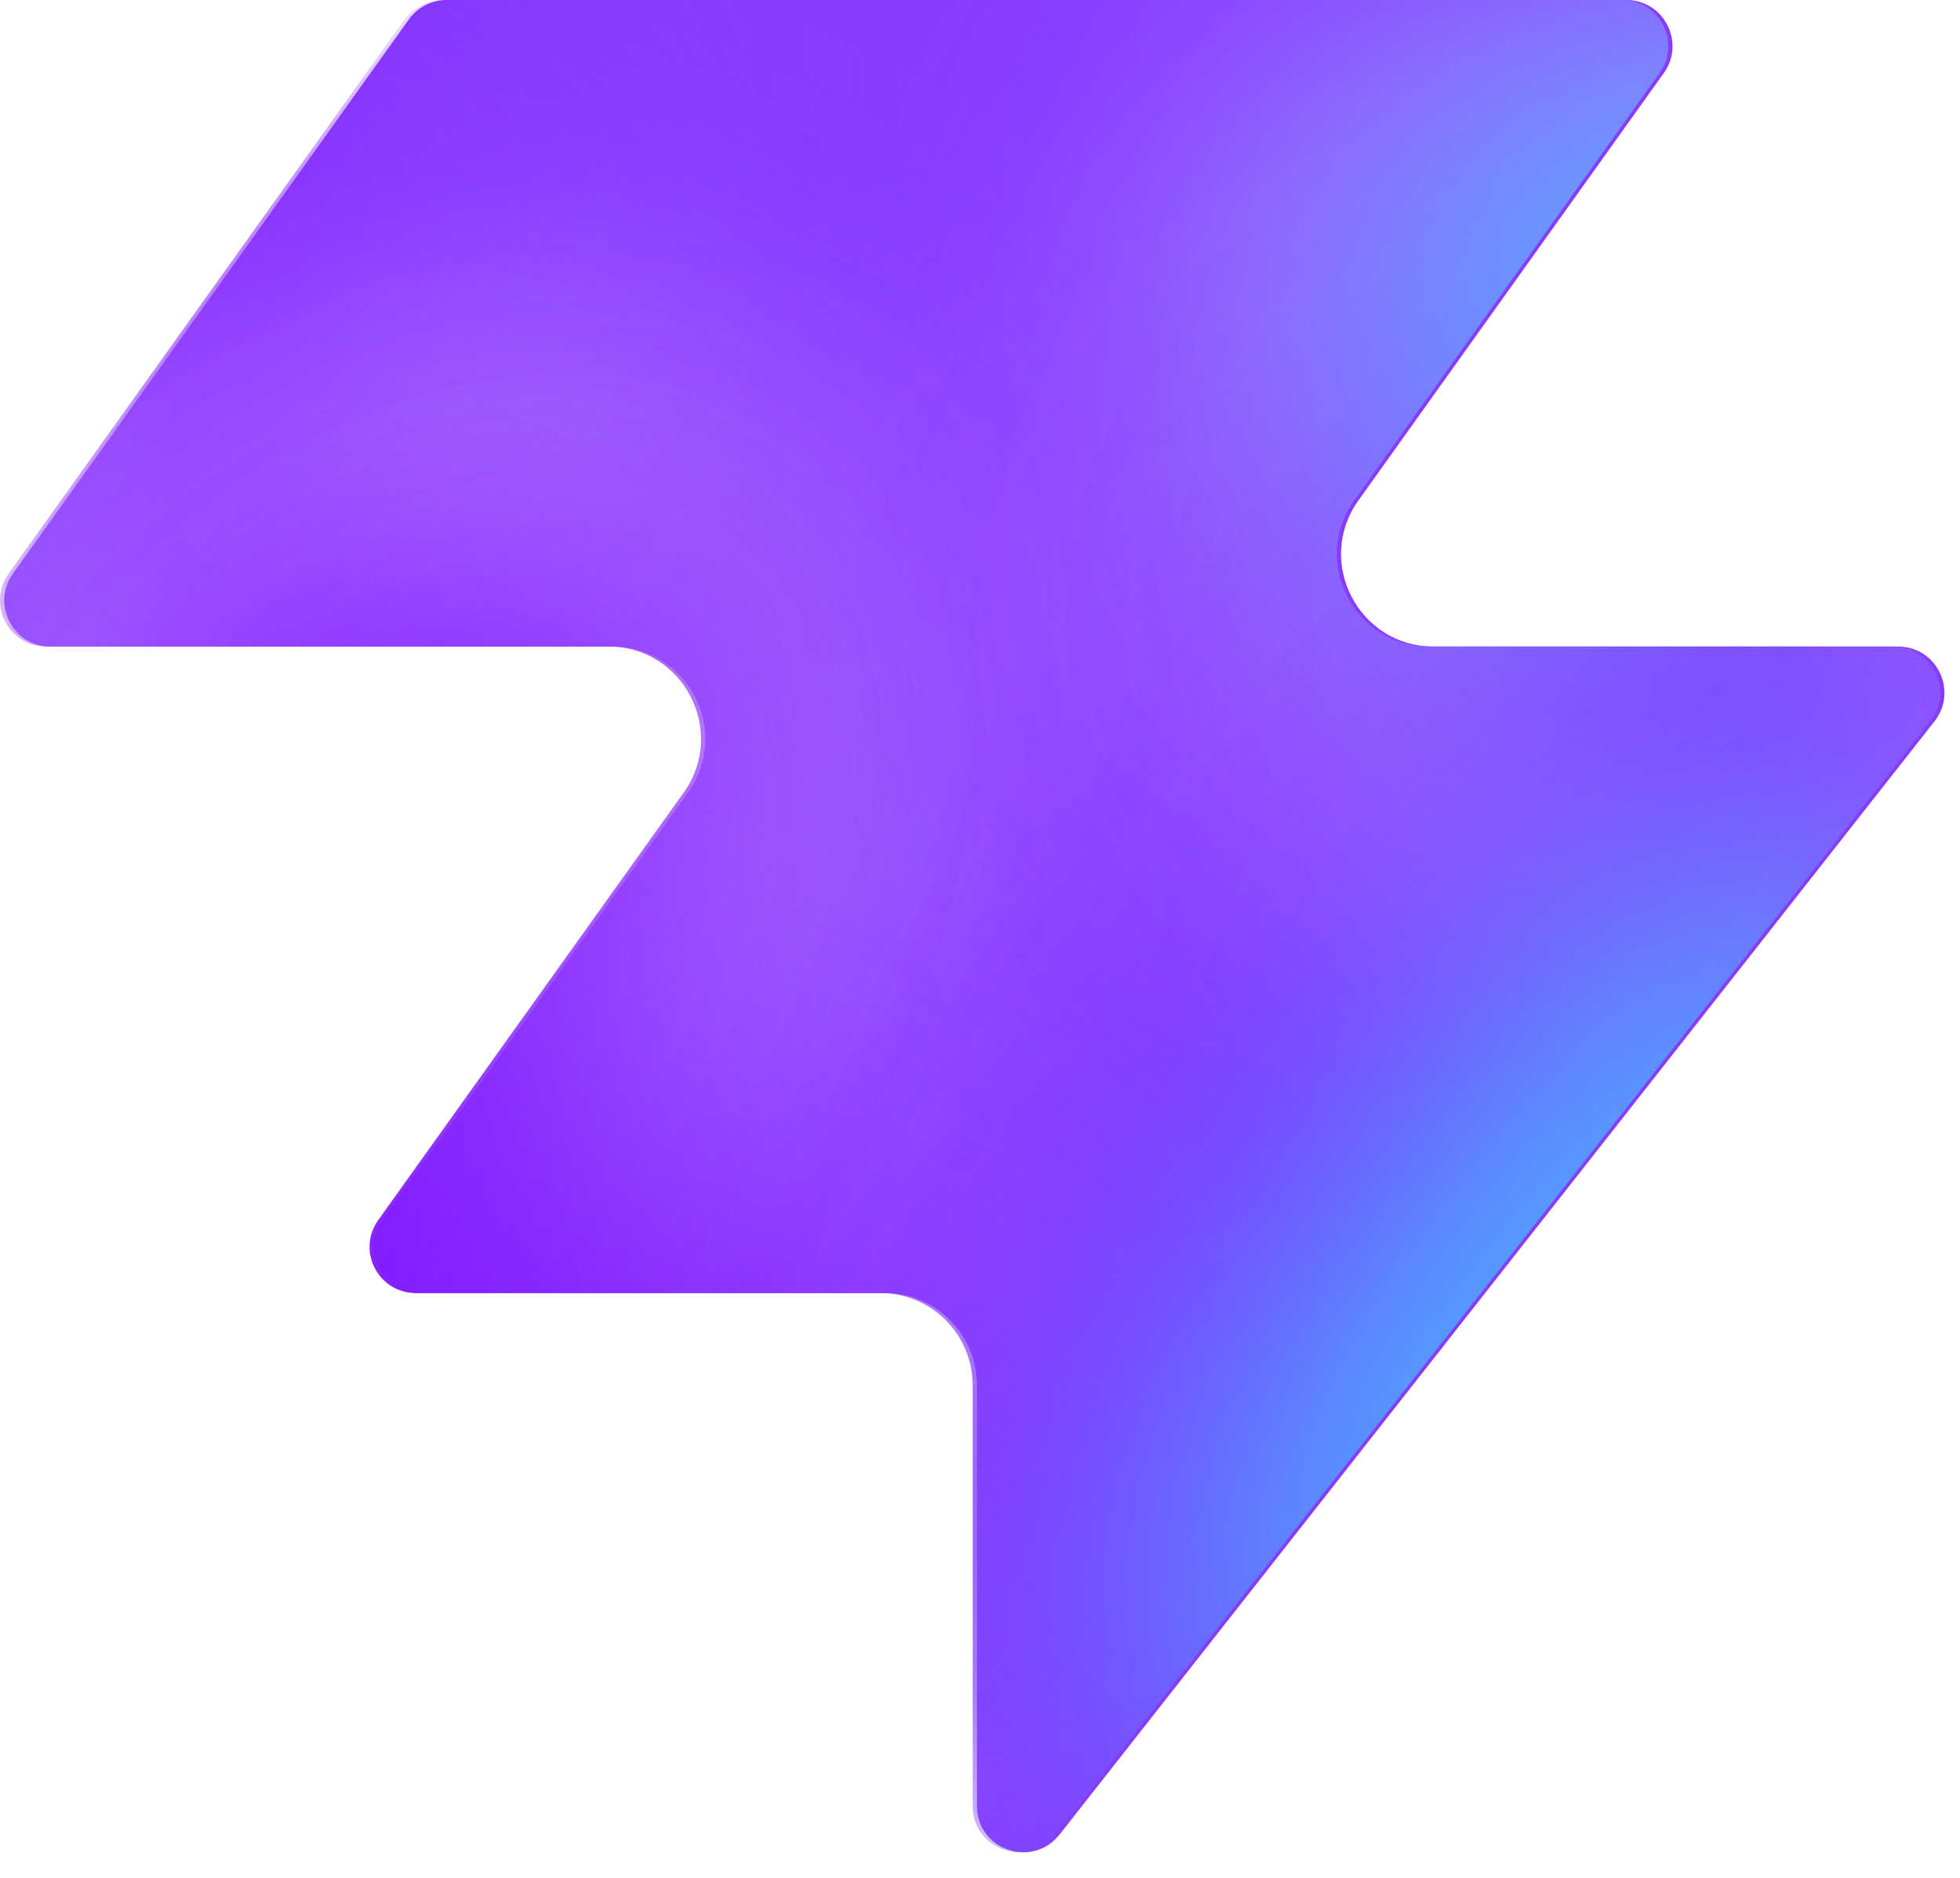
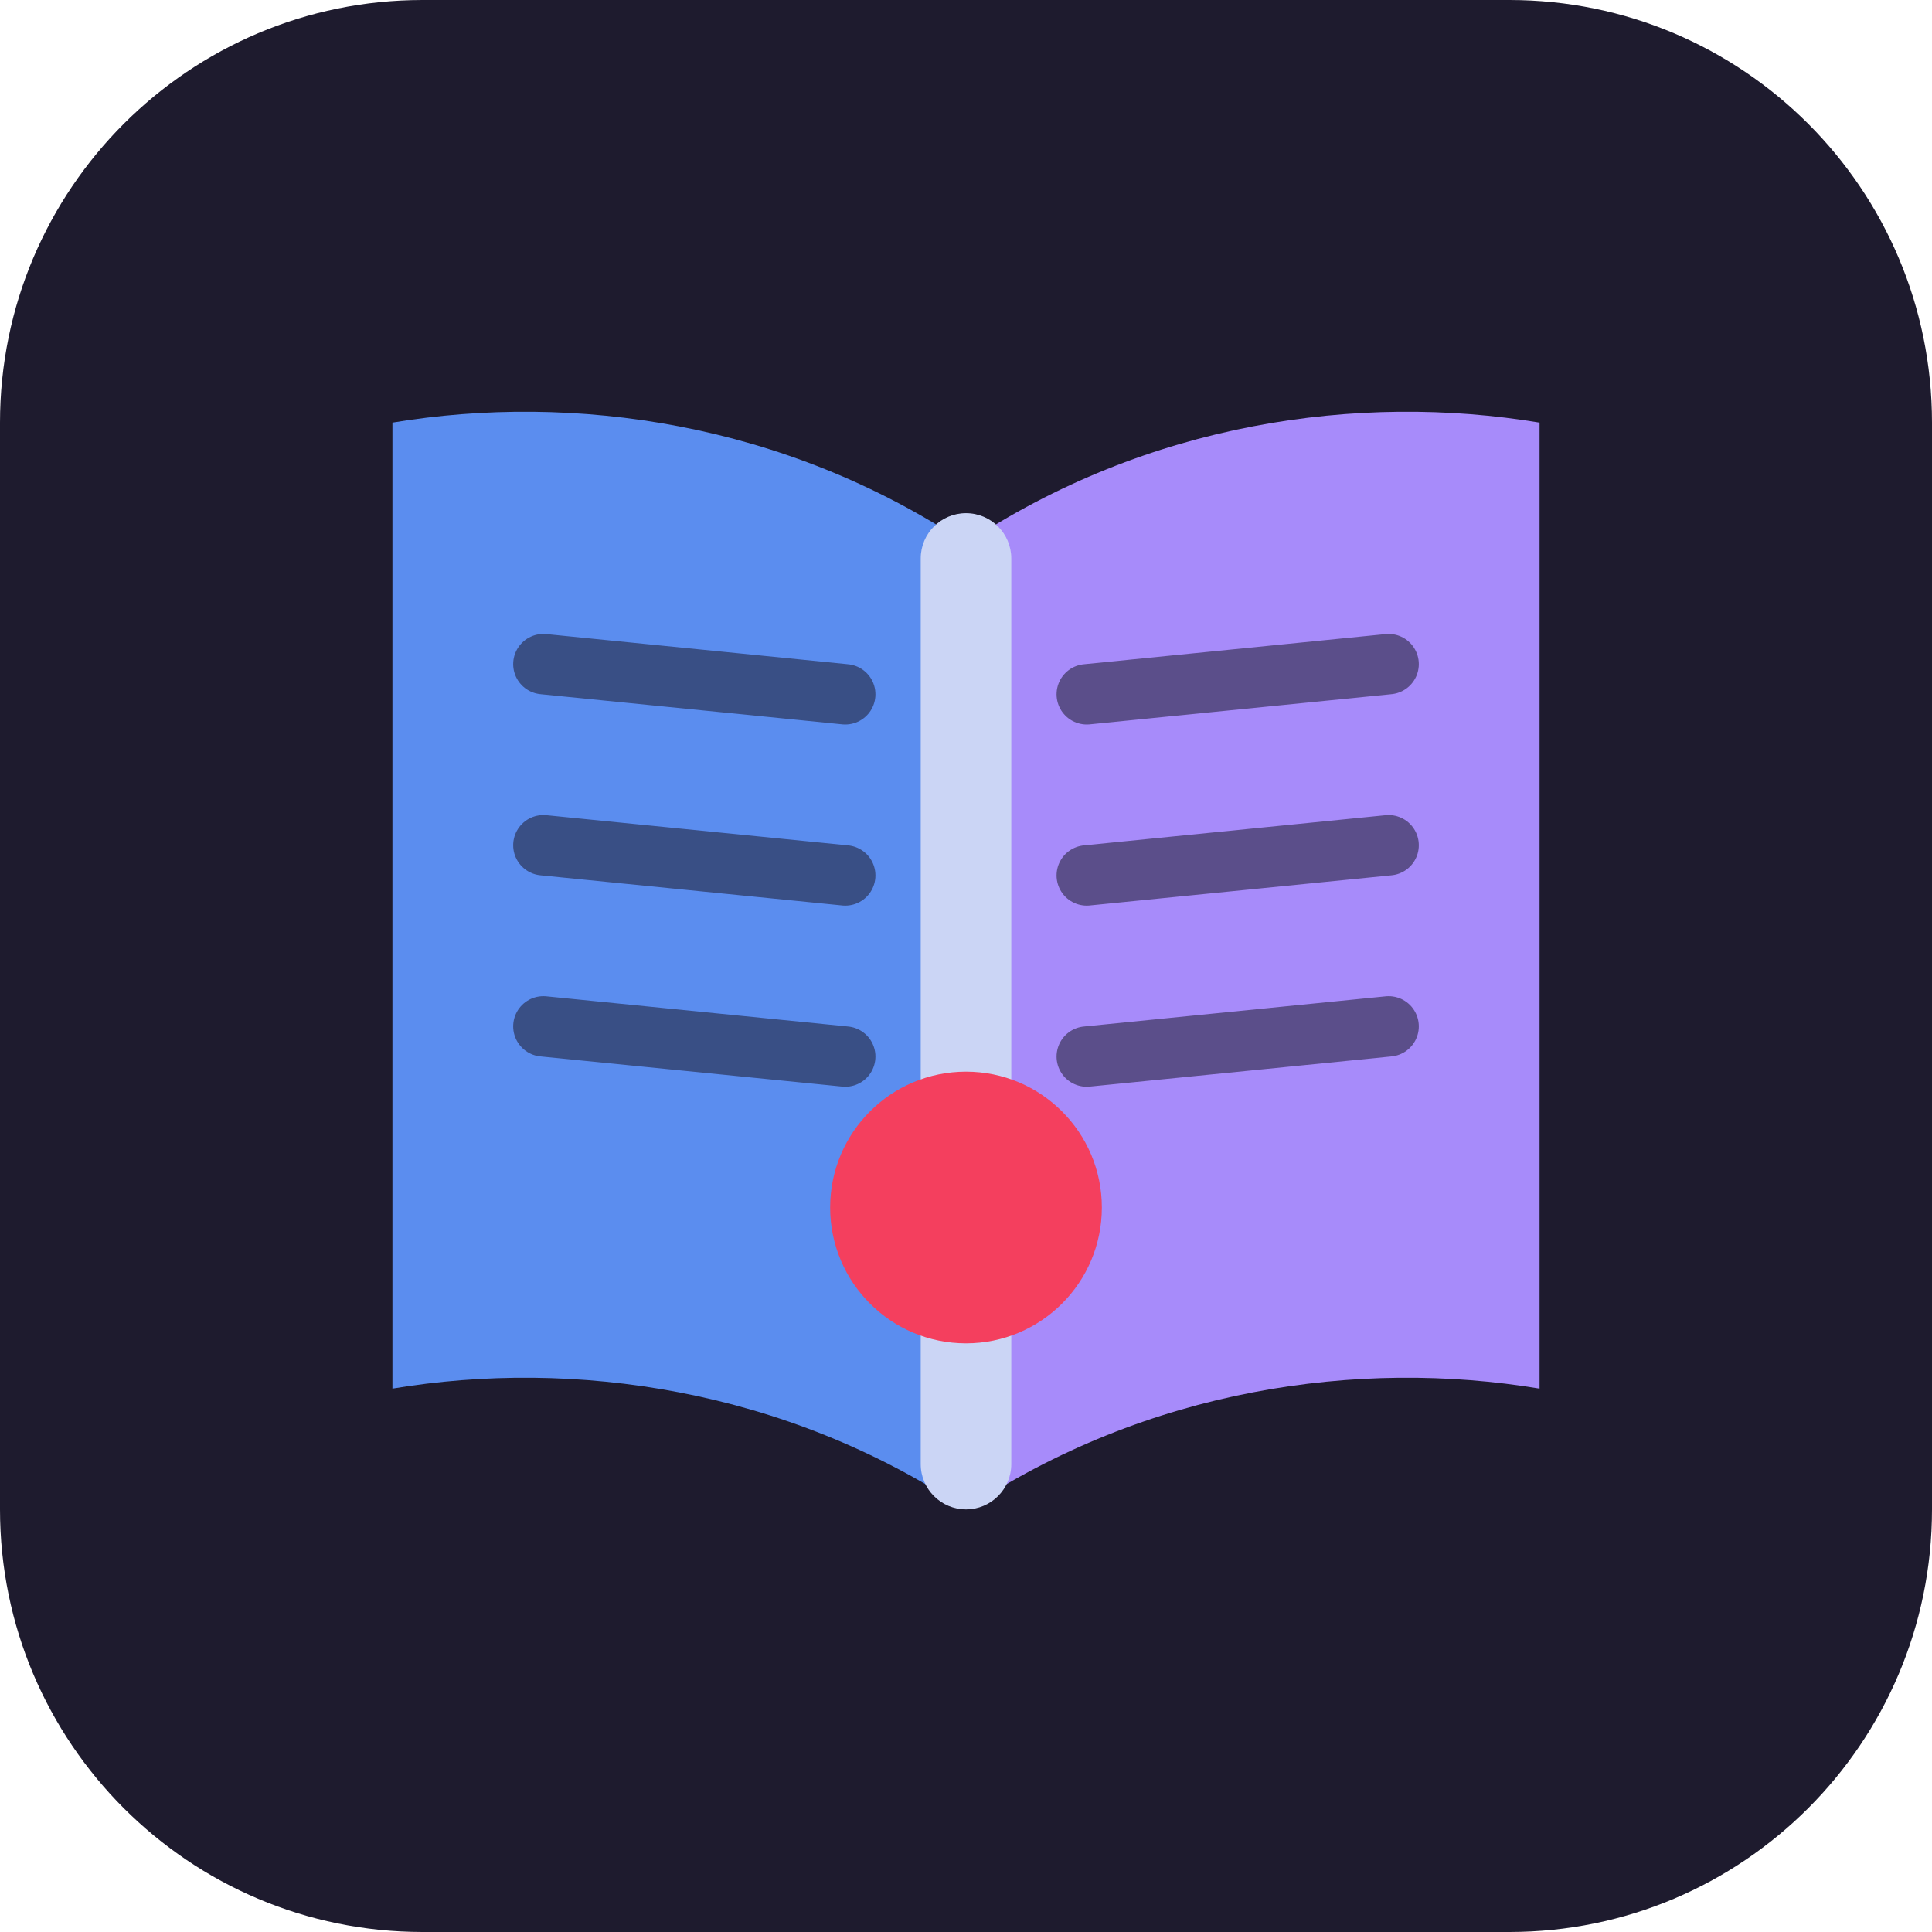
- <svg xmlns="http://www.w3.org/2000/svg" width="48" height="46" fill="none" viewBox="0 0 48 46">
-   <path fill="#863bff" d="M25.946 44.938c-.664.845-2.021.375-2.021-.698V33.937a2.26 2.26 0 0 0-2.262-2.262H10.287c-.92 0-1.456-1.04-.92-1.788l7.48-10.471c1.07-1.497 0-3.578-1.842-3.578H1.237c-.92 0-1.456-1.04-.92-1.788L10.013.474c.214-.297.556-.474.92-.474h28.894c.92 0 1.456 1.04.92 1.788l-7.48 10.471c-1.07 1.498 0 3.579 1.842 3.579h11.377c.943 0 1.473 1.088.89 1.83L25.947 44.94z" style="fill:#863bff;fill:color(display-p3 .525 .23 1);fill-opacity:1" />
-   <mask id="a" width="48" height="46" x="0" y="0" maskUnits="userSpaceOnUse" style="mask-type:alpha">
-     <path fill="#000" d="M25.842 44.938c-.664.844-2.021.375-2.021-.698V33.937a2.26 2.26 0 0 0-2.262-2.262H10.183c-.92 0-1.456-1.04-.92-1.788l7.48-10.471c1.07-1.498 0-3.579-1.842-3.579H1.133c-.92 0-1.456-1.04-.92-1.787L9.91.473c.214-.297.556-.474.92-.474h28.894c.92 0 1.456 1.04.92 1.788l-7.48 10.471c-1.07 1.498 0 3.578 1.842 3.578h11.377c.943 0 1.473 1.088.89 1.832L25.843 44.94z" style="fill:#000;fill-opacity:1" />
-   </mask>
-   <g mask="url(#a)">
-     <g filter="url(#b)">
-       <ellipse cx="5.508" cy="14.704" fill="#ede6ff" rx="5.508" ry="14.704" style="fill:#ede6ff;fill:color(display-p3 .927 .903 1);fill-opacity:1" transform="matrix(.00324 1 1 -.00324 -4.47 31.516)" />
-     </g>
-     <g filter="url(#c)">
-       <ellipse cx="10.399" cy="29.851" fill="#ede6ff" rx="10.399" ry="29.851" style="fill:#ede6ff;fill:color(display-p3 .927 .903 1);fill-opacity:1" transform="matrix(.00324 1 1 -.00324 -39.328 7.883)" />
-     </g>
-     <g filter="url(#d)">
-       <ellipse cx="5.508" cy="30.487" fill="#7e14ff" rx="5.508" ry="30.487" style="fill:#7e14ff;fill:color(display-p3 .492 .077 1);fill-opacity:1" transform="rotate(89.814 -25.913 -14.639)scale(1 -1)" />
-     </g>
-     <g filter="url(#e)">
-       <ellipse cx="5.508" cy="30.599" fill="#7e14ff" rx="5.508" ry="30.599" style="fill:#7e14ff;fill:color(display-p3 .492 .077 1);fill-opacity:1" transform="rotate(89.814 -32.644 -3.334)scale(1 -1)" />
-     </g>
-     <g filter="url(#f)">
-       <ellipse cx="5.508" cy="30.599" fill="#7e14ff" rx="5.508" ry="30.599" style="fill:#7e14ff;fill:color(display-p3 .492 .077 1);fill-opacity:1" transform="matrix(.00324 1 1 -.00324 -34.34 30.47)" />
-     </g>
-     <g filter="url(#g)">
-       <ellipse cx="14.072" cy="22.078" fill="#ede6ff" rx="14.072" ry="22.078" style="fill:#ede6ff;fill:color(display-p3 .927 .903 1);fill-opacity:1" transform="rotate(93.35 24.506 48.493)scale(-1 1)" />
-     </g>
-     <g filter="url(#h)">
-       <ellipse cx="3.47" cy="21.501" fill="#7e14ff" rx="3.47" ry="21.501" style="fill:#7e14ff;fill:color(display-p3 .492 .077 1);fill-opacity:1" transform="rotate(89.009 28.708 47.59)scale(-1 1)" />
-     </g>
-     <g filter="url(#i)">
-       <ellipse cx="3.47" cy="21.501" fill="#7e14ff" rx="3.47" ry="21.501" style="fill:#7e14ff;fill:color(display-p3 .492 .077 1);fill-opacity:1" transform="rotate(89.009 28.708 47.59)scale(-1 1)" />
-     </g>
-     <g filter="url(#j)">
-       <ellipse cx=".387" cy="8.972" fill="#7e14ff" rx="4.407" ry="29.108" style="fill:#7e14ff;fill:color(display-p3 .492 .077 1);fill-opacity:1" transform="rotate(39.51 .387 8.972)" />
-     </g>
-     <g filter="url(#k)">
-       <ellipse cx="47.523" cy="-6.092" fill="#7e14ff" rx="4.407" ry="29.108" style="fill:#7e14ff;fill:color(display-p3 .492 .077 1);fill-opacity:1" transform="rotate(37.892 47.523 -6.092)" />
-     </g>
-     <g filter="url(#l)">
-       <ellipse cx="41.412" cy="6.333" fill="#47bfff" rx="5.971" ry="9.665" style="fill:#47bfff;fill:color(display-p3 .28 .748 1);fill-opacity:1" transform="rotate(37.892 41.412 6.333)" />
-     </g>
-     <g filter="url(#m)">
-       <ellipse cx="-1.879" cy="38.332" fill="#7e14ff" rx="4.407" ry="29.108" style="fill:#7e14ff;fill:color(display-p3 .492 .077 1);fill-opacity:1" transform="rotate(37.892 -1.88 38.332)" />
-     </g>
-     <g filter="url(#n)">
-       <ellipse cx="-1.879" cy="38.332" fill="#7e14ff" rx="4.407" ry="29.108" style="fill:#7e14ff;fill:color(display-p3 .492 .077 1);fill-opacity:1" transform="rotate(37.892 -1.88 38.332)" />
-     </g>
-     <g filter="url(#o)">
-       <ellipse cx="35.651" cy="29.907" fill="#7e14ff" rx="4.407" ry="29.108" style="fill:#7e14ff;fill:color(display-p3 .492 .077 1);fill-opacity:1" transform="rotate(37.892 35.651 29.907)" />
-     </g>
-     <g filter="url(#p)">
-       <ellipse cx="38.418" cy="32.4" fill="#47bfff" rx="5.971" ry="15.297" style="fill:#47bfff;fill:color(display-p3 .28 .748 1);fill-opacity:1" transform="rotate(37.892 38.418 32.4)" />
-     </g>
+ <svg xmlns="http://www.w3.org/2000/svg" width="64" height="64" viewBox="0 0 64 64" fill="none">
+   <rect width="64" height="64" rx="14" fill="#1e1b2e" />
+   <path d="M32 18 C26 14 19 13 13 14 V46 C19 45 26 46 32 50 Z" fill="#5b8def" />
+   <path d="M32 18 C38 14 45 13 51 14 V46 C45 45 38 46 32 50 Z" fill="#a78bfa" />
+   <rect x="30.5" y="17" width="3" height="33" rx="1.5" fill="#cbd5f5" />
+   <g stroke="#1e1b2e" stroke-width="2" stroke-linecap="round" opacity="0.55">
+     <line x1="18" y1="22" x2="28" y2="23" />
+     <line x1="18" y1="28" x2="28" y2="29" />
+     <line x1="18" y1="34" x2="28" y2="35" />
  </g>
-   <defs>
-     <filter id="b" width="60.045" height="41.654" x="-19.77" y="16.149" color-interpolation-filters="sRGB" filterUnits="userSpaceOnUse">
-       <feFlood flood-opacity="0" result="BackgroundImageFix" />
-       <feBlend in="SourceGraphic" in2="BackgroundImageFix" result="shape" />
-       <feGaussianBlur result="effect1_foregroundBlur_2002_17158" stdDeviation="7.659" />
-     </filter>
-     <filter id="c" width="90.34" height="51.437" x="-54.613" y="-7.533" color-interpolation-filters="sRGB" filterUnits="userSpaceOnUse">
-       <feFlood flood-opacity="0" result="BackgroundImageFix" />
-       <feBlend in="SourceGraphic" in2="BackgroundImageFix" result="shape" />
-       <feGaussianBlur result="effect1_foregroundBlur_2002_17158" stdDeviation="7.659" />
-     </filter>
-     <filter id="d" width="79.355" height="29.4" x="-49.64" y="2.03" color-interpolation-filters="sRGB" filterUnits="userSpaceOnUse">
-       <feFlood flood-opacity="0" result="BackgroundImageFix" />
-       <feBlend in="SourceGraphic" in2="BackgroundImageFix" result="shape" />
-       <feGaussianBlur result="effect1_foregroundBlur_2002_17158" stdDeviation="4.596" />
-     </filter>
-     <filter id="e" width="79.579" height="29.4" x="-45.045" y="20.029" color-interpolation-filters="sRGB" filterUnits="userSpaceOnUse">
-       <feFlood flood-opacity="0" result="BackgroundImageFix" />
-       <feBlend in="SourceGraphic" in2="BackgroundImageFix" result="shape" />
-       <feGaussianBlur result="effect1_foregroundBlur_2002_17158" stdDeviation="4.596" />
-     </filter>
-     <filter id="f" width="79.579" height="29.4" x="-43.513" y="21.178" color-interpolation-filters="sRGB" filterUnits="userSpaceOnUse">
-       <feFlood flood-opacity="0" result="BackgroundImageFix" />
-       <feBlend in="SourceGraphic" in2="BackgroundImageFix" result="shape" />
-       <feGaussianBlur result="effect1_foregroundBlur_2002_17158" stdDeviation="4.596" />
-     </filter>
-     <filter id="g" width="74.749" height="58.852" x="15.756" y="-17.901" color-interpolation-filters="sRGB" filterUnits="userSpaceOnUse">
-       <feFlood flood-opacity="0" result="BackgroundImageFix" />
-       <feBlend in="SourceGraphic" in2="BackgroundImageFix" result="shape" />
-       <feGaussianBlur result="effect1_foregroundBlur_2002_17158" stdDeviation="7.659" />
-     </filter>
-     <filter id="h" width="61.377" height="25.362" x="23.548" y="2.284" color-interpolation-filters="sRGB" filterUnits="userSpaceOnUse">
-       <feFlood flood-opacity="0" result="BackgroundImageFix" />
-       <feBlend in="SourceGraphic" in2="BackgroundImageFix" result="shape" />
-       <feGaussianBlur result="effect1_foregroundBlur_2002_17158" stdDeviation="4.596" />
-     </filter>
-     <filter id="i" width="61.377" height="25.362" x="23.548" y="2.284" color-interpolation-filters="sRGB" filterUnits="userSpaceOnUse">
-       <feFlood flood-opacity="0" result="BackgroundImageFix" />
-       <feBlend in="SourceGraphic" in2="BackgroundImageFix" result="shape" />
-       <feGaussianBlur result="effect1_foregroundBlur_2002_17158" stdDeviation="4.596" />
-     </filter>
-     <filter id="j" width="56.045" height="63.649" x="-27.636" y="-22.853" color-interpolation-filters="sRGB" filterUnits="userSpaceOnUse">
-       <feFlood flood-opacity="0" result="BackgroundImageFix" />
-       <feBlend in="SourceGraphic" in2="BackgroundImageFix" result="shape" />
-       <feGaussianBlur result="effect1_foregroundBlur_2002_17158" stdDeviation="4.596" />
-     </filter>
-     <filter id="k" width="54.814" height="64.646" x="20.116" y="-38.415" color-interpolation-filters="sRGB" filterUnits="userSpaceOnUse">
-       <feFlood flood-opacity="0" result="BackgroundImageFix" />
-       <feBlend in="SourceGraphic" in2="BackgroundImageFix" result="shape" />
-       <feGaussianBlur result="effect1_foregroundBlur_2002_17158" stdDeviation="4.596" />
-     </filter>
-     <filter id="l" width="33.541" height="35.313" x="24.641" y="-11.323" color-interpolation-filters="sRGB" filterUnits="userSpaceOnUse">
-       <feFlood flood-opacity="0" result="BackgroundImageFix" />
-       <feBlend in="SourceGraphic" in2="BackgroundImageFix" result="shape" />
-       <feGaussianBlur result="effect1_foregroundBlur_2002_17158" stdDeviation="4.596" />
-     </filter>
-     <filter id="m" width="54.814" height="64.646" x="-29.286" y="6.009" color-interpolation-filters="sRGB" filterUnits="userSpaceOnUse">
-       <feFlood flood-opacity="0" result="BackgroundImageFix" />
-       <feBlend in="SourceGraphic" in2="BackgroundImageFix" result="shape" />
-       <feGaussianBlur result="effect1_foregroundBlur_2002_17158" stdDeviation="4.596" />
-     </filter>
-     <filter id="n" width="54.814" height="64.646" x="-29.286" y="6.009" color-interpolation-filters="sRGB" filterUnits="userSpaceOnUse">
-       <feFlood flood-opacity="0" result="BackgroundImageFix" />
-       <feBlend in="SourceGraphic" in2="BackgroundImageFix" result="shape" />
-       <feGaussianBlur result="effect1_foregroundBlur_2002_17158" stdDeviation="4.596" />
-     </filter>
-     <filter id="o" width="54.814" height="64.646" x="8.244" y="-2.416" color-interpolation-filters="sRGB" filterUnits="userSpaceOnUse">
-       <feFlood flood-opacity="0" result="BackgroundImageFix" />
-       <feBlend in="SourceGraphic" in2="BackgroundImageFix" result="shape" />
-       <feGaussianBlur result="effect1_foregroundBlur_2002_17158" stdDeviation="4.596" />
-     </filter>
-     <filter id="p" width="39.409" height="43.623" x="18.713" y="10.588" color-interpolation-filters="sRGB" filterUnits="userSpaceOnUse">
-       <feFlood flood-opacity="0" result="BackgroundImageFix" />
-       <feBlend in="SourceGraphic" in2="BackgroundImageFix" result="shape" />
-       <feGaussianBlur result="effect1_foregroundBlur_2002_17158" stdDeviation="4.596" />
-     </filter>
-   </defs>
+   <g stroke="#1e1b2e" stroke-width="2" stroke-linecap="round" opacity="0.55">
+     <line x1="36" y1="23" x2="46" y2="22" />
+     <line x1="36" y1="29" x2="46" y2="28" />
+     <line x1="36" y1="35" x2="46" y2="34" />
+   </g>
+   <circle cx="32" cy="40" r="4.5" fill="#f43f5e" />
</svg>
